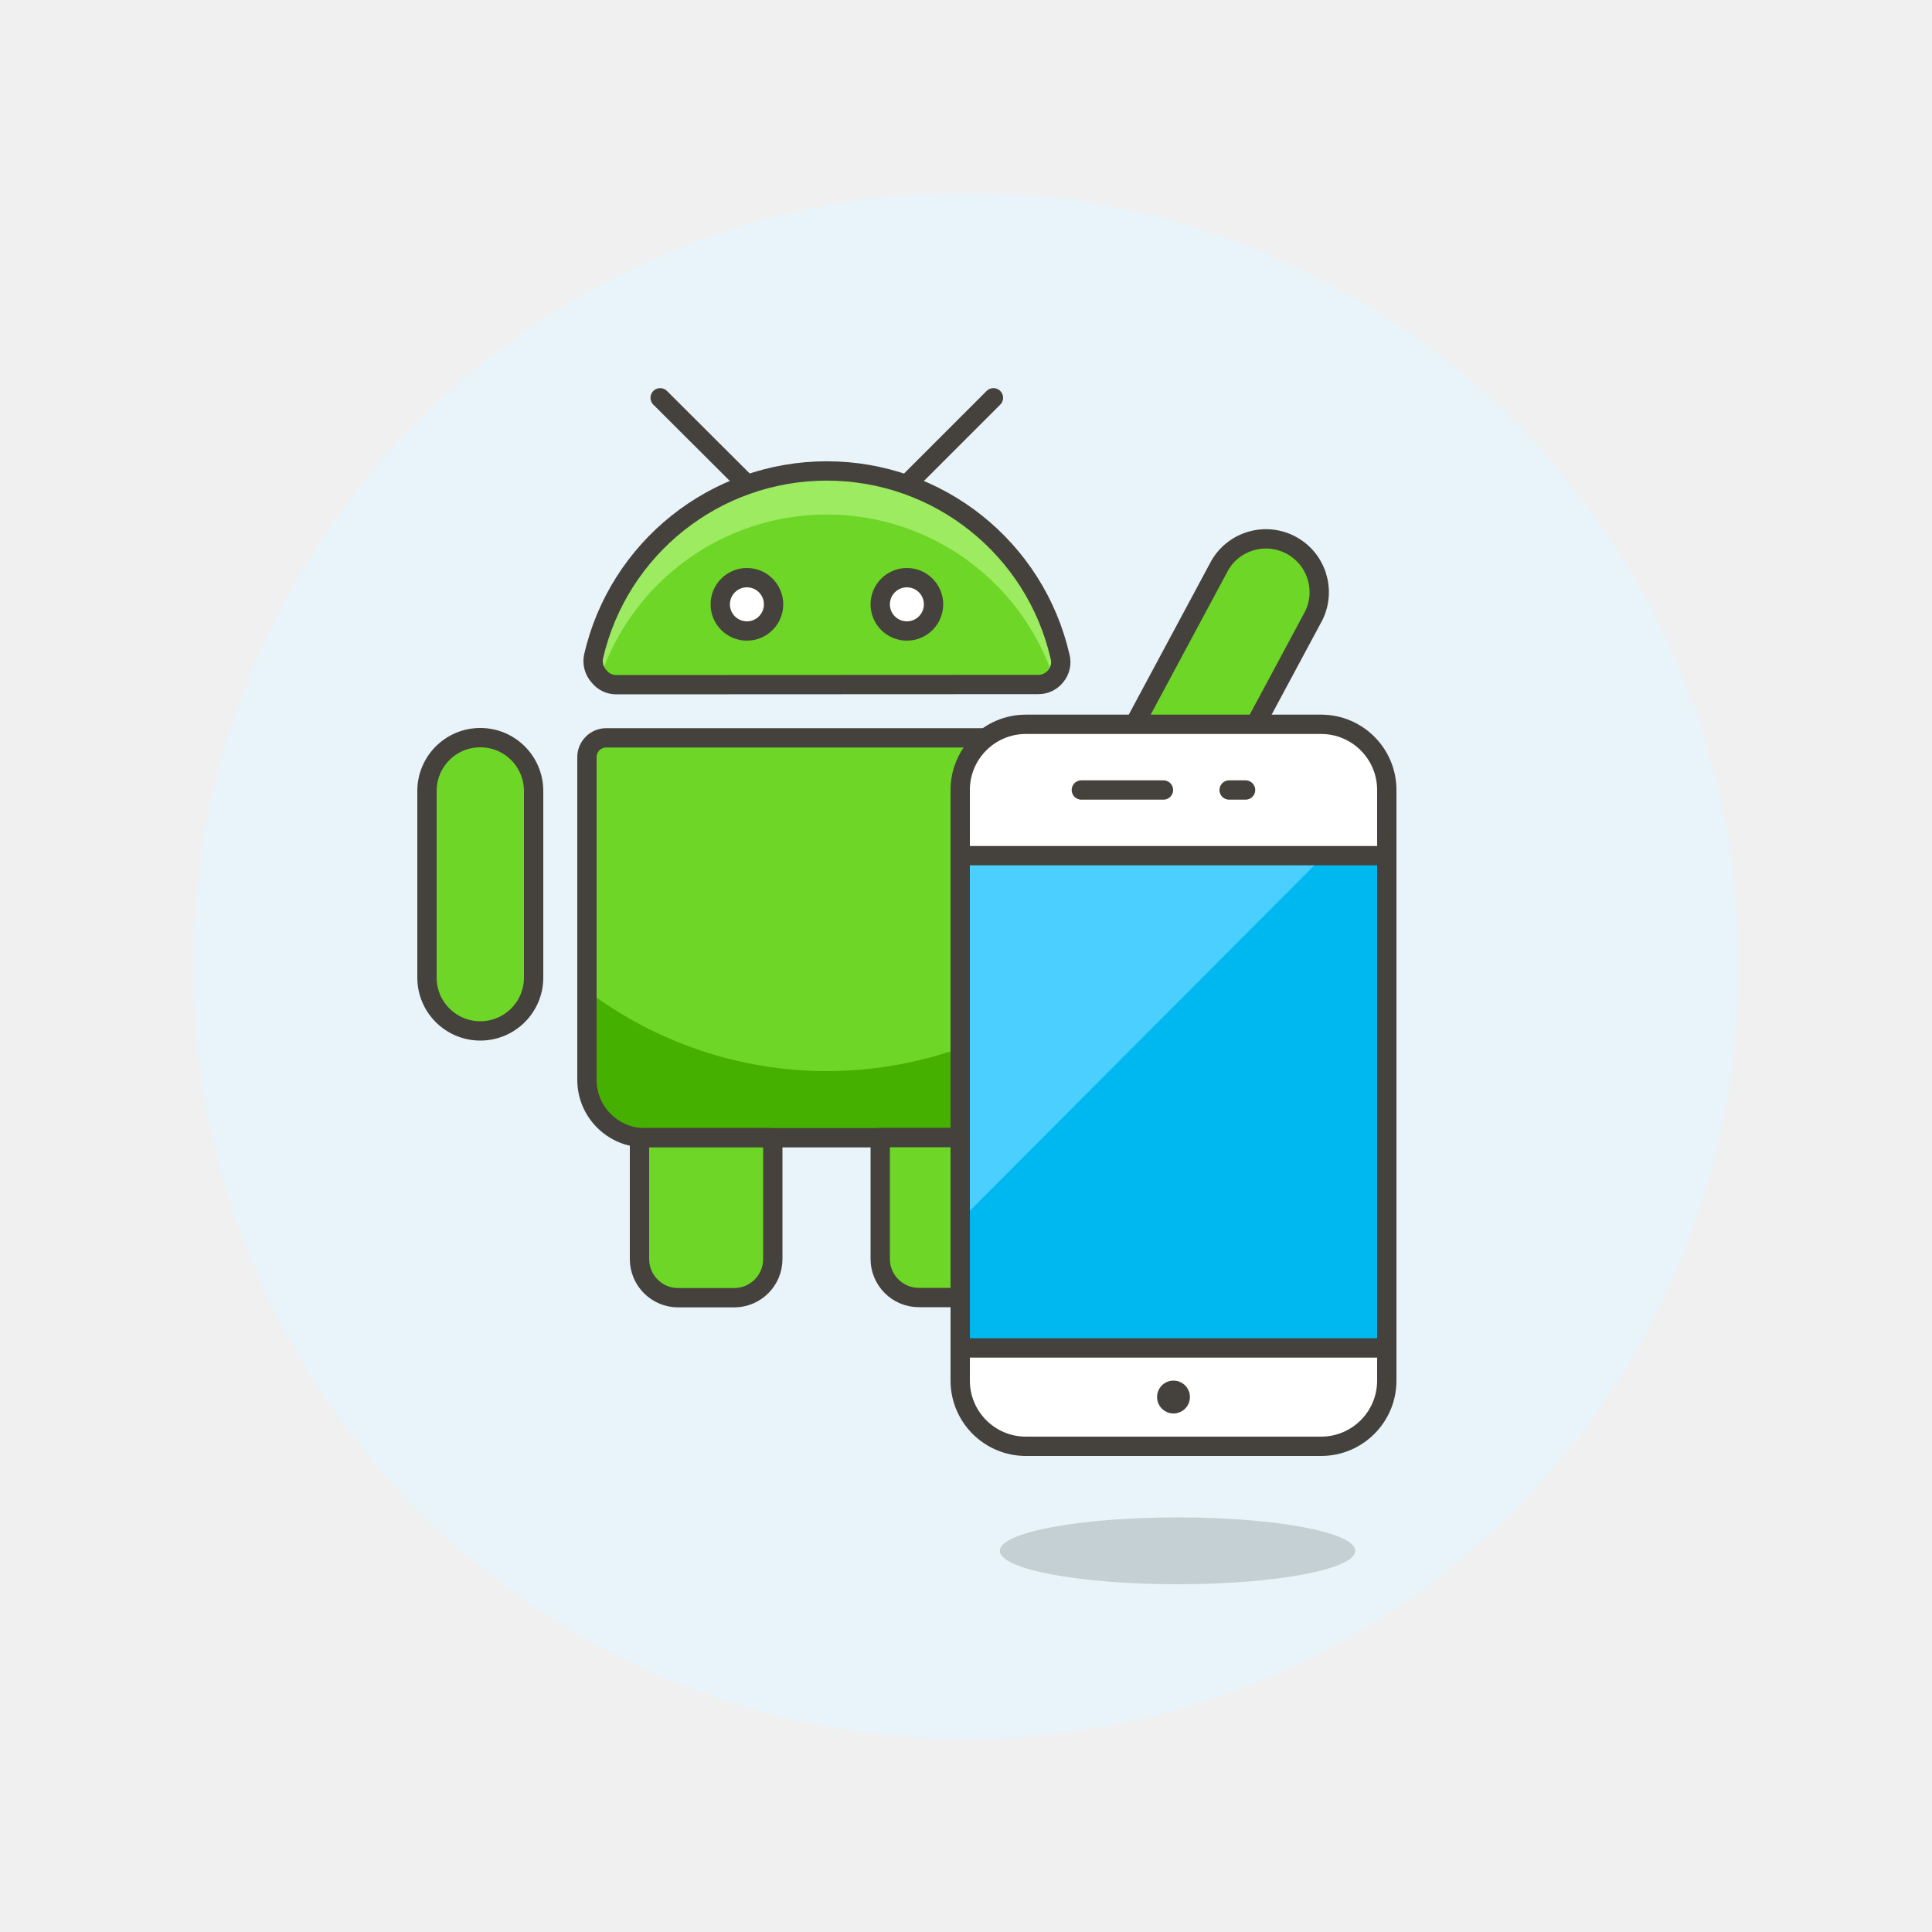
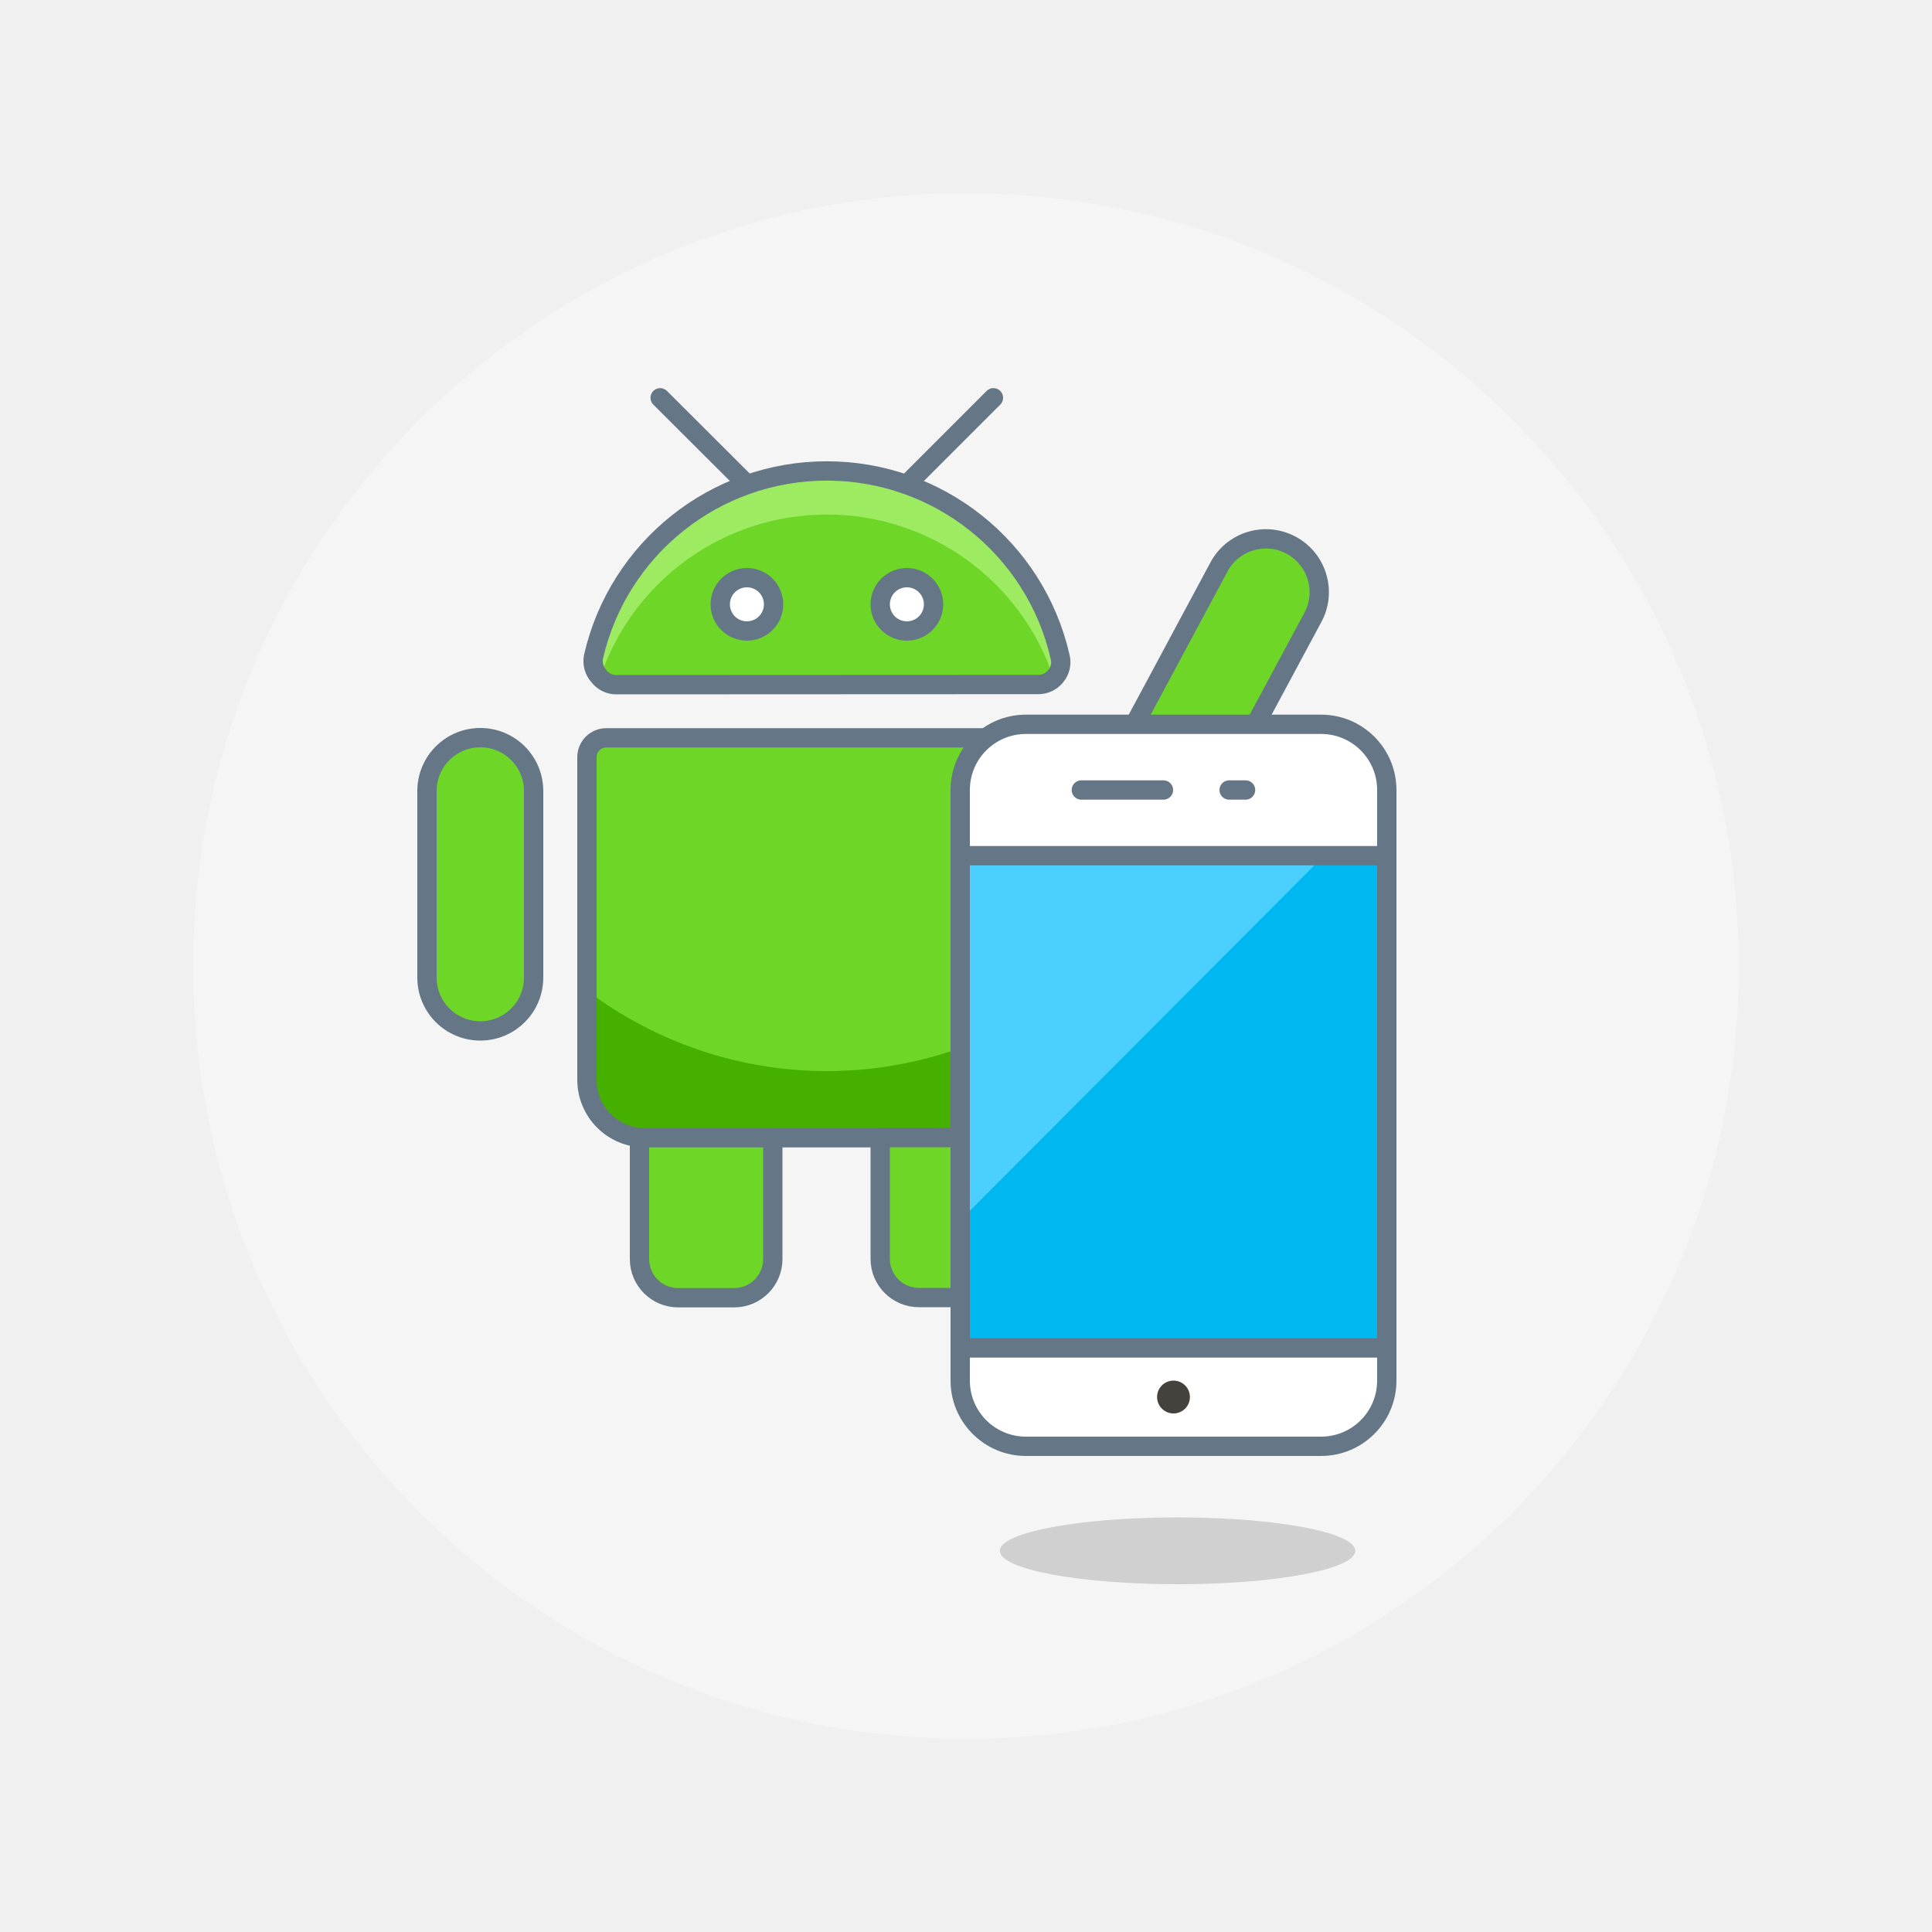
<svg xmlns="http://www.w3.org/2000/svg" id="Layer_1" data-name="Layer 1" viewBox="0 0 100 100">
  <defs>
-     <style>.cls-1{fill:#e8f4fa;}.cls-2,.cls-6,.cls-7{fill:#6dd627;}.cls-3{fill:#46b000;}.cls-4{fill:#9ceb60;}.cls-5{fill:none;}.cls-5,.cls-6,.cls-7,.cls-8{stroke:#45413c;}.cls-5,.cls-6,.cls-8{stroke-linecap:round;stroke-linejoin:round;}.cls-7{stroke-miterlimit:10;}.cls-8{fill:#fff;}.cls-9{fill:#020202;opacity:0.15;}.cls-10{fill:#00b8f0;}.cls-11{fill:#4acfff;}.cls-12{fill:#45413c;}</style>
+     <style>.cls-1{fill:#f5f5f5;}.cls-2,.cls-6,.cls-7{fill:#6dd627;}.cls-3{fill:#46b000;}.cls-4{fill:#9ceb60;}.cls-5{fill:none;}.cls-5,.cls-6,.cls-7,.cls-8{stroke:#657786;}.cls-5,.cls-6,.cls-8{stroke-linecap:round;stroke-linejoin:round;}.cls-7{stroke-miterlimit:10;}.cls-8{fill:#fff;}.cls-9{fill:#020202;opacity:0.15;}.cls-10{fill:#00b8f0;}.cls-11{fill:#4acfff;}.cls-12{fill:#45413c;}</style>
  </defs>
  <circle class="cls-1" cx="50" cy="50" r="40" />
  <path class="cls-2" d="M31.38,38.19H54.22a1,1,0,0,1,1,1v16.7a3,3,0,0,1-3,3H33.38a3,3,0,0,1-3-3V39.19A1,1,0,0,1,31.38,38.19Z" />
  <path class="cls-3" d="M42.8,55.44a20.6,20.6,0,0,1-12.42-4.17v4.17a3.45,3.45,0,0,0,3.45,3.45H51.77a3.46,3.46,0,0,0,3.45-3.45V51.27A20.6,20.6,0,0,1,42.8,55.44Z" />
  <path class="cls-2" d="M53.75,35.43a1.14,1.14,0,0,0,.9-.44,1.13,1.13,0,0,0,.22-1,12.39,12.39,0,0,0-24.15,0A1.17,1.17,0,0,0,31,35a1.13,1.13,0,0,0,.9.44Z" />
  <path class="cls-4" d="M31.06,35.09a12.37,12.37,0,0,1,23.47,0s.09-.06.12-.1a1.13,1.13,0,0,0,.22-1,12.39,12.39,0,0,0-24.15,0A1.17,1.17,0,0,0,31,35S31,35.05,31.06,35.09Z" />
  <path class="cls-5" d="M31.38,38.19H54.22a1,1,0,0,1,1,1v16.7a3,3,0,0,1-3,3H33.38a3,3,0,0,1-3-3V39.19A1,1,0,0,1,31.38,38.19Z" />
  <path class="cls-5" d="M53.75,35.43a1.14,1.14,0,0,0,.9-.44,1.13,1.13,0,0,0,.22-1,12.39,12.39,0,0,0-24.15,0A1.17,1.17,0,0,0,31,35a1.13,1.13,0,0,0,.9.44Z" />
  <path class="cls-6" d="M33.14,58.89H40a0,0,0,0,1,0,0v6.28a2,2,0,0,1-2,2h-2.9a2,2,0,0,1-2-2V58.89A0,0,0,0,1,33.14,58.89Z" />
  <path class="cls-6" d="M47.56,58.89h2.9a2,2,0,0,1,2,2v6.28a0,0,0,0,1,0,0h-6.9a0,0,0,0,1,0,0V60.89A2,2,0,0,1,47.56,58.89Z" transform="translate(98.02 126.05) rotate(180)" />
  <path class="cls-7" d="M60.74,42.33a2.76,2.76,0,0,0,2.43-1.46l4.83-9a2.76,2.76,0,0,0-4.86-2.61l-4.83,9A2.77,2.77,0,0,0,59.43,42,2.83,2.83,0,0,0,60.74,42.33Z" />
  <path class="cls-7" d="M22.1,50.6a2.76,2.76,0,0,0,5.52,0V40.94a2.76,2.76,0,0,0-5.52,0Z" />
  <line class="cls-5" x1="46.94" y1="25.07" x2="51.42" y2="20.59" />
  <line class="cls-5" x1="38.66" y1="25.07" x2="34.17" y2="20.59" />
  <circle class="cls-8" cx="38.66" cy="31.28" r="1.38" />
  <circle class="cls-8" cx="46.94" cy="31.28" r="1.38" />
  <ellipse class="cls-9" cx="60.95" cy="80.27" rx="9.2" ry="1.73" />
  <rect class="cls-8" x="49.7" y="37.49" width="22.08" height="37.37" rx="3.4" ry="3.4" />
  <rect class="cls-10" x="49.7" y="44.29" width="22.08" height="25.48" />
  <polygon class="cls-11" points="49.7 63.17 68.53 44.29 49.7 44.29 49.7 63.17" />
  <rect class="cls-5" x="49.7" y="44.29" width="22.08" height="25.48" />
  <line class="cls-5" x1="55.97" y1="40.89" x2="60.22" y2="40.89" />
  <line class="cls-5" x1="63.62" y1="40.89" x2="64.47" y2="40.89" />
  <path class="cls-12" d="M60.74,71.46a.85.85,0,1,0,.85.85.85.85,0,0,0-.85-.85Z" />
</svg>
